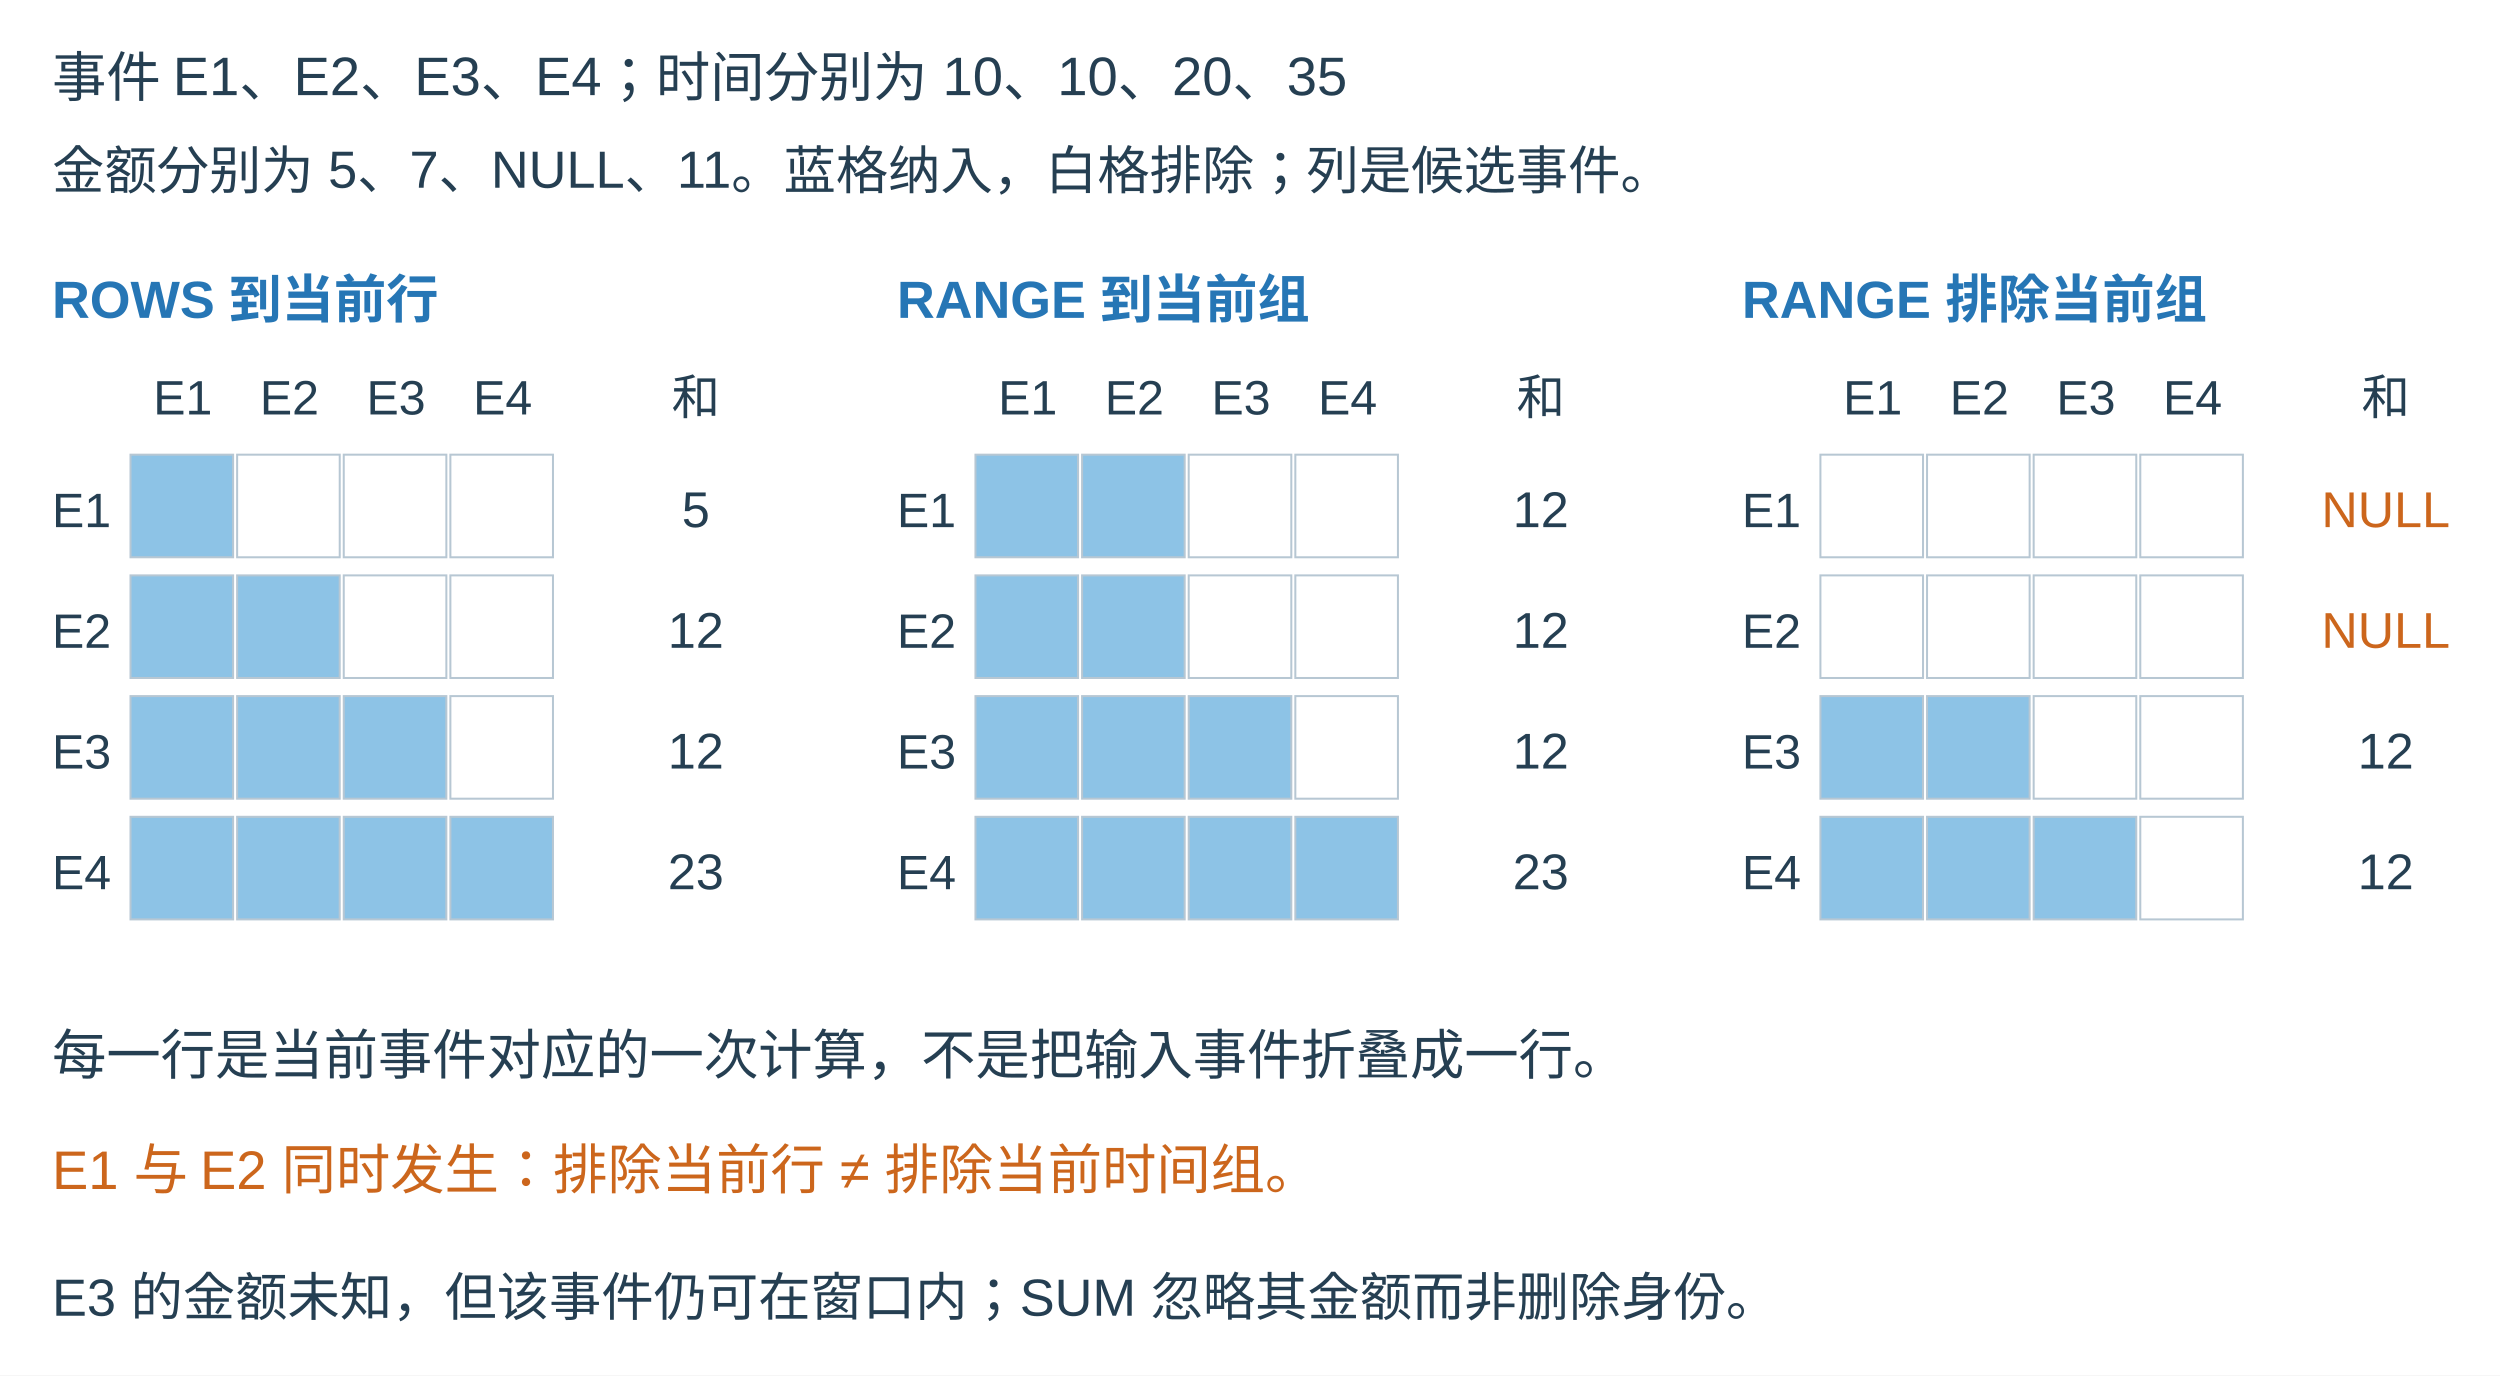
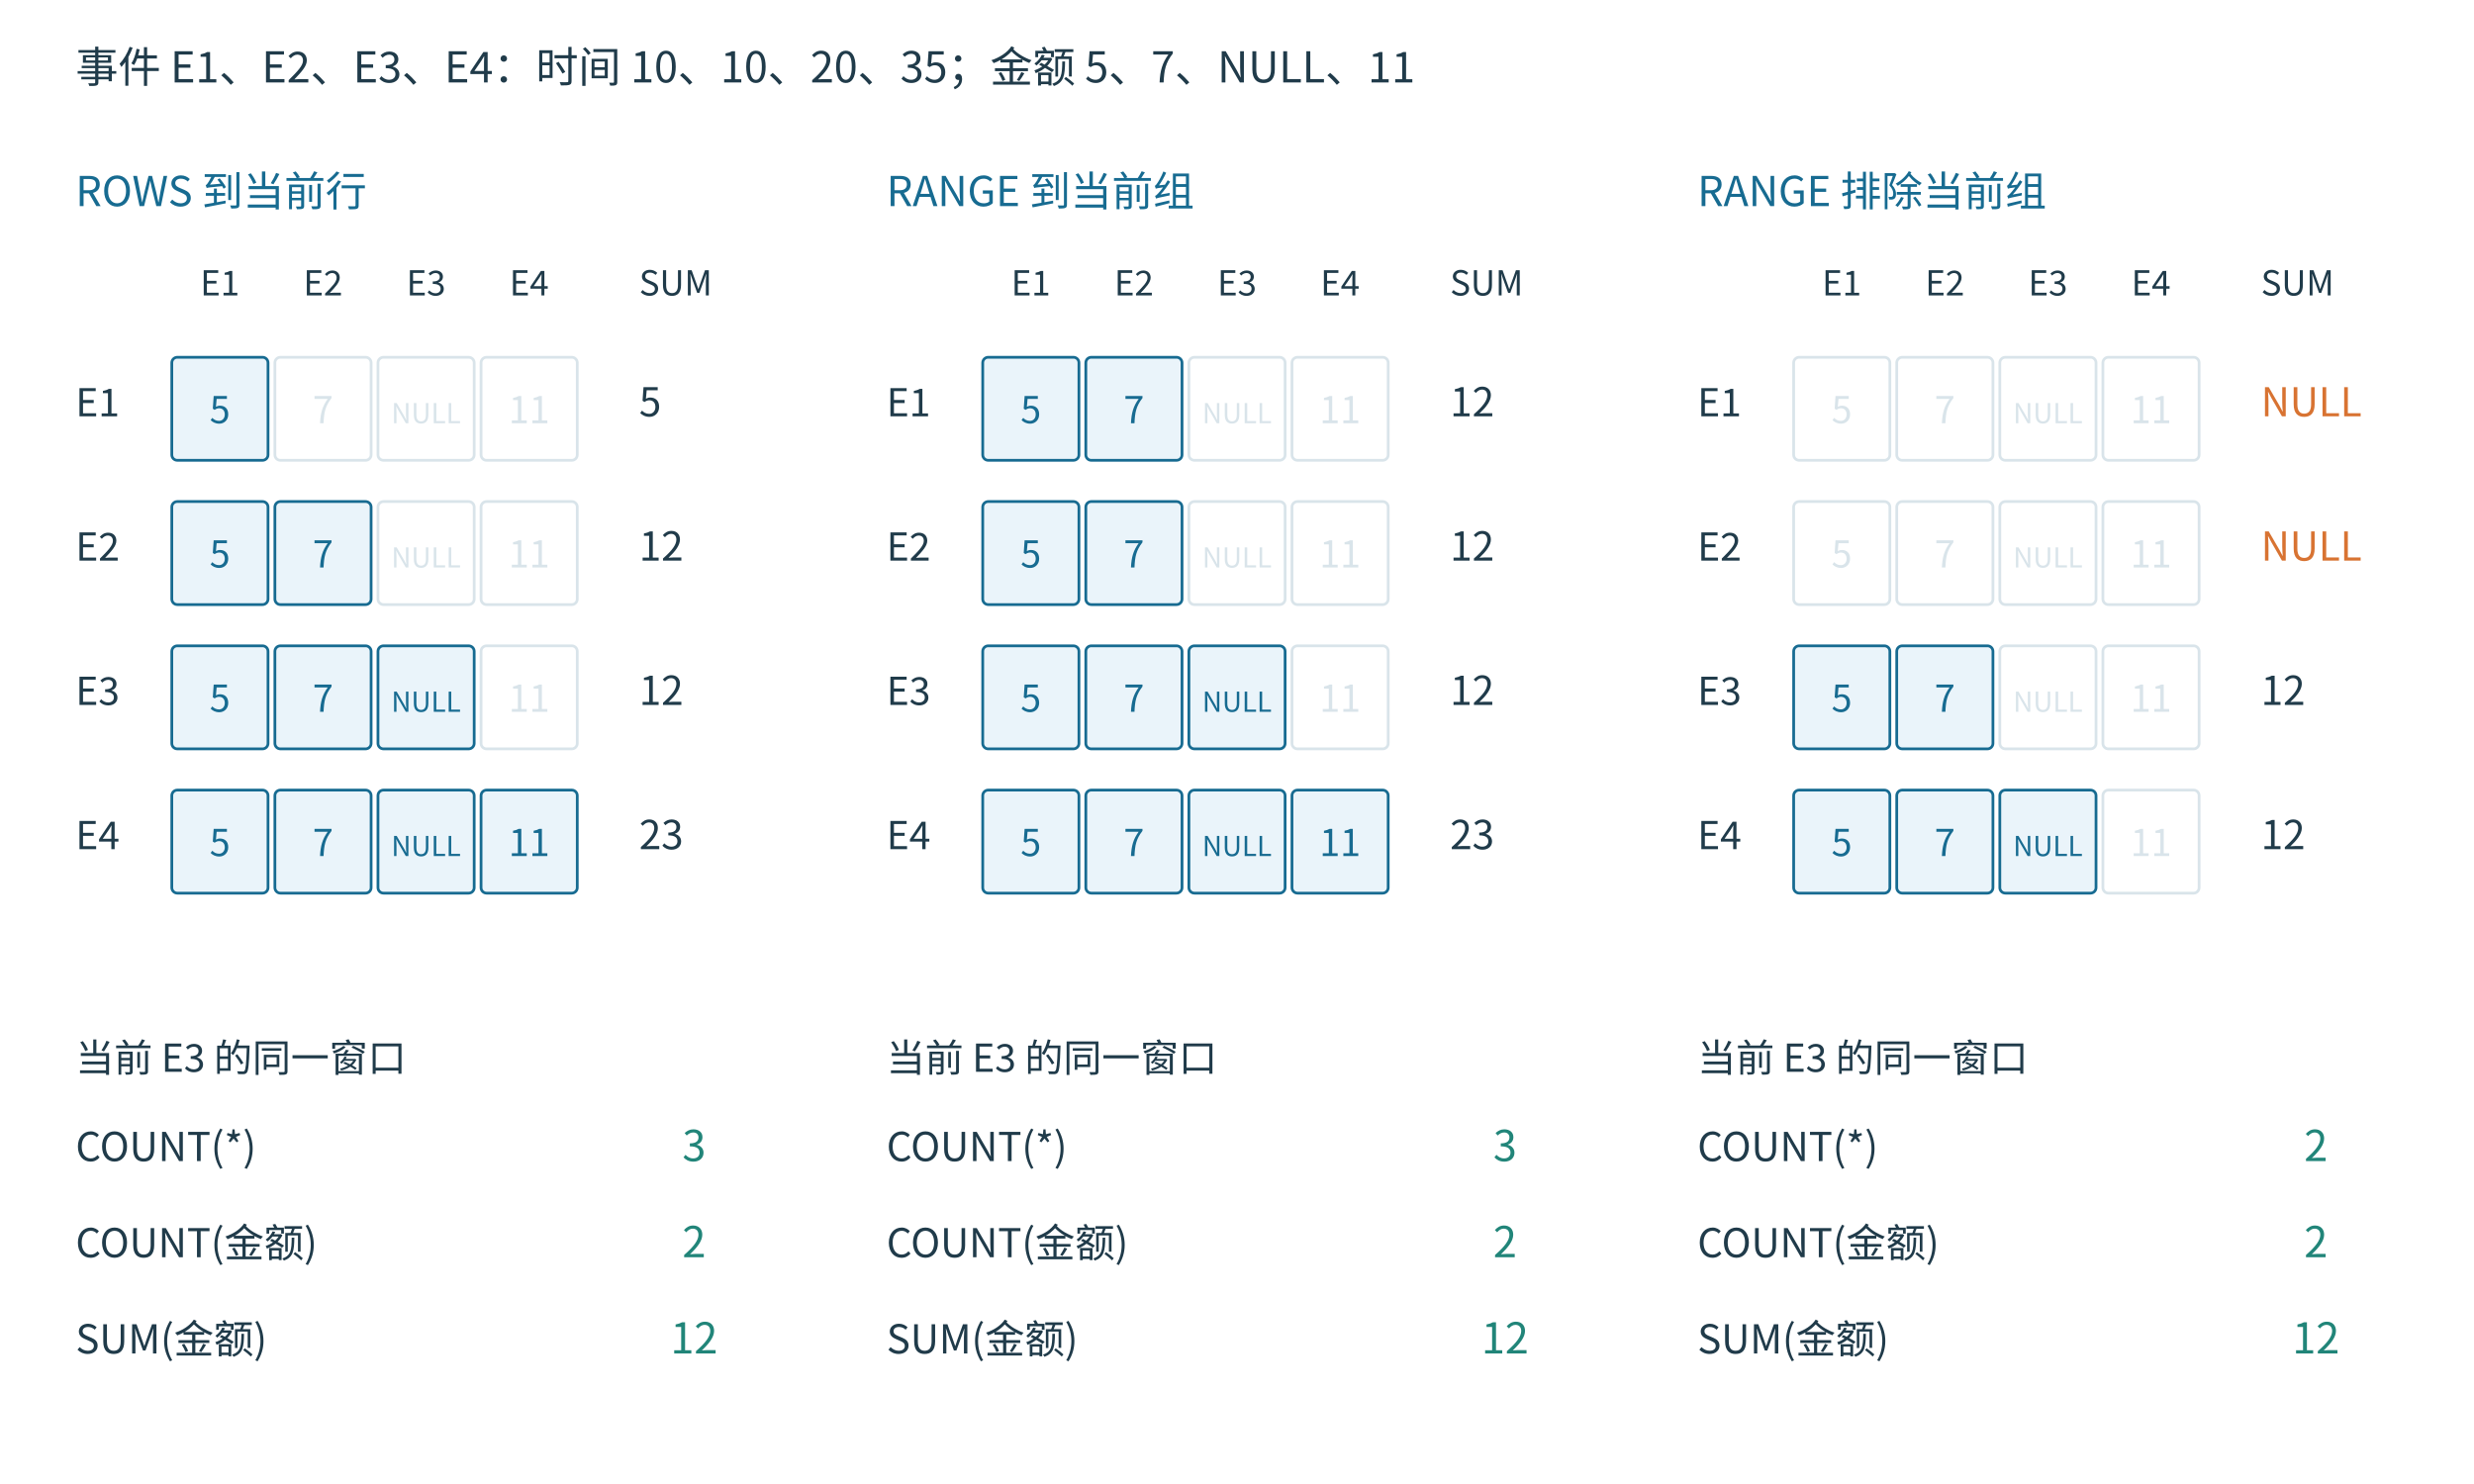
- <svg xmlns="http://www.w3.org/2000/svg" width="1242.667" height="683.675" viewBox="18.133 63.995 1242.667 683.675">
+ <svg xmlns="http://www.w3.org/2000/svg" width="1800" height="1080" viewBox="0 0 1800 1080" role="img">
+   <rect width="1800" height="1080" fill="white" />
  <defs>
-     <marker id="arr" markerWidth="9" markerHeight="9" refX="8" refY="4" orient="auto">
-       <path d="M0,0 L8,4 L0,8" fill="none" stroke="#516579" stroke-width="1.6" />
+     <marker id="b" markerWidth="10" markerHeight="10" refX="8" refY="4" orient="auto" markerUnits="userSpaceOnUse">
+       <path d="M0 0 L8 4 L0 8" fill="none" stroke="#176b91" stroke-width="2" />
+     </marker>
+     <marker id="t" markerWidth="10" markerHeight="10" refX="8" refY="4" orient="auto" markerUnits="userSpaceOnUse">
+       <path d="M0 0 L8 4 L0 8" fill="none" stroke="#218579" stroke-width="2" />
+     </marker>
+     <marker id="a" markerWidth="10" markerHeight="10" refX="8" refY="4" orient="auto" markerUnits="userSpaceOnUse">
+       <path d="M0 0 L8 4 L0 8" fill="none" stroke="#d87332" stroke-width="2" />
+     </marker>
+     <marker id="g" markerWidth="10" markerHeight="10" refX="8" refY="4" orient="auto" markerUnits="userSpaceOnUse">
+       <path d="M0 0 L8 4 L0 8" fill="none" stroke="#80929d" stroke-width="2" />
    </marker>
  </defs>
-   <rect width="1242.667" height="683.675" fill="white" x="18.133" y="63.995" />
-   <text x="44" y="112" font-family="Microsoft YaHei,Arial,sans-serif" font-size="27" fill="#253f52" text-anchor="start" font-weight="400">事件 E1、E2、E3、E4；时间分别为 10、10、20、35</text>
-   <text x="44" y="158" font-family="Microsoft YaHei,Arial,sans-serif" font-size="26" fill="#253f52" text-anchor="start" font-weight="400">金额分别为 5、7、NULL、11。蓝格纳入，白格排除；列是候选事件。</text>
-   <text x="44" y="222" font-family="Microsoft YaHei,Arial,sans-serif" font-size="26" fill="#2676b5" text-anchor="start" font-weight="600">ROWS 到当前行</text>
-   <text x="109" y="270" font-family="Microsoft YaHei,Arial,sans-serif" font-size="24" fill="#253f52" text-anchor="middle" font-weight="400">E1</text>
-   <text x="162" y="270" font-family="Microsoft YaHei,Arial,sans-serif" font-size="24" fill="#253f52" text-anchor="middle" font-weight="400">E2</text>
-   <text x="215" y="270" font-family="Microsoft YaHei,Arial,sans-serif" font-size="24" fill="#253f52" text-anchor="middle" font-weight="400">E3</text>
-   <text x="268" y="270" font-family="Microsoft YaHei,Arial,sans-serif" font-size="24" fill="#253f52" text-anchor="middle" font-weight="400">E4</text>
-   <text x="364" y="270" font-family="Microsoft YaHei,Arial,sans-serif" font-size="24" fill="#253f52" text-anchor="middle" font-weight="400">和</text>
-   <text x="44" y="326" font-family="Microsoft YaHei,Arial,sans-serif" font-size="24" fill="#253f52" text-anchor="start" font-weight="400">E1</text>
-   <rect x="83" y="290" width="51" height="51" rx="0" fill="#8dc3e6" stroke="#b7c7d3" />
-   <rect x="136" y="290" width="51" height="51" rx="0" fill="white" stroke="#b7c7d3" />
-   <rect x="189" y="290" width="51" height="51" rx="0" fill="white" stroke="#b7c7d3" />
-   <rect x="242" y="290" width="51" height="51" rx="0" fill="white" stroke="#b7c7d3" />
-   <text x="364" y="326" font-family="Microsoft YaHei,Arial,sans-serif" font-size="25" fill="#253f52" text-anchor="middle" font-weight="400">5</text>
-   <text x="44" y="386" font-family="Microsoft YaHei,Arial,sans-serif" font-size="24" fill="#253f52" text-anchor="start" font-weight="400">E2</text>
-   <rect x="83" y="350" width="51" height="51" rx="0" fill="#8dc3e6" stroke="#b7c7d3" />
-   <rect x="136" y="350" width="51" height="51" rx="0" fill="#8dc3e6" stroke="#b7c7d3" />
-   <rect x="189" y="350" width="51" height="51" rx="0" fill="white" stroke="#b7c7d3" />
-   <rect x="242" y="350" width="51" height="51" rx="0" fill="white" stroke="#b7c7d3" />
-   <text x="364" y="386" font-family="Microsoft YaHei,Arial,sans-serif" font-size="25" fill="#253f52" text-anchor="middle" font-weight="400">12</text>
-   <text x="44" y="446" font-family="Microsoft YaHei,Arial,sans-serif" font-size="24" fill="#253f52" text-anchor="start" font-weight="400">E3</text>
-   <rect x="83" y="410" width="51" height="51" rx="0" fill="#8dc3e6" stroke="#b7c7d3" />
-   <rect x="136" y="410" width="51" height="51" rx="0" fill="#8dc3e6" stroke="#b7c7d3" />
-   <rect x="189" y="410" width="51" height="51" rx="0" fill="#8dc3e6" stroke="#b7c7d3" />
-   <rect x="242" y="410" width="51" height="51" rx="0" fill="white" stroke="#b7c7d3" />
-   <text x="364" y="446" font-family="Microsoft YaHei,Arial,sans-serif" font-size="25" fill="#253f52" text-anchor="middle" font-weight="400">12</text>
-   <text x="44" y="506" font-family="Microsoft YaHei,Arial,sans-serif" font-size="24" fill="#253f52" text-anchor="start" font-weight="400">E4</text>
-   <rect x="83" y="470" width="51" height="51" rx="0" fill="#8dc3e6" stroke="#b7c7d3" />
-   <rect x="136" y="470" width="51" height="51" rx="0" fill="#8dc3e6" stroke="#b7c7d3" />
-   <rect x="189" y="470" width="51" height="51" rx="0" fill="#8dc3e6" stroke="#b7c7d3" />
-   <rect x="242" y="470" width="51" height="51" rx="0" fill="#8dc3e6" stroke="#b7c7d3" />
-   <text x="364" y="506" font-family="Microsoft YaHei,Arial,sans-serif" font-size="25" fill="#253f52" text-anchor="middle" font-weight="400">23</text>
-   <text x="464" y="222" font-family="Microsoft YaHei,Arial,sans-serif" font-size="26" fill="#2676b5" text-anchor="start" font-weight="600">RANGE 到当前组</text>
-   <text x="529" y="270" font-family="Microsoft YaHei,Arial,sans-serif" font-size="24" fill="#253f52" text-anchor="middle" font-weight="400">E1</text>
-   <text x="582" y="270" font-family="Microsoft YaHei,Arial,sans-serif" font-size="24" fill="#253f52" text-anchor="middle" font-weight="400">E2</text>
-   <text x="635" y="270" font-family="Microsoft YaHei,Arial,sans-serif" font-size="24" fill="#253f52" text-anchor="middle" font-weight="400">E3</text>
-   <text x="688" y="270" font-family="Microsoft YaHei,Arial,sans-serif" font-size="24" fill="#253f52" text-anchor="middle" font-weight="400">E4</text>
-   <text x="784" y="270" font-family="Microsoft YaHei,Arial,sans-serif" font-size="24" fill="#253f52" text-anchor="middle" font-weight="400">和</text>
-   <text x="464" y="326" font-family="Microsoft YaHei,Arial,sans-serif" font-size="24" fill="#253f52" text-anchor="start" font-weight="400">E1</text>
-   <rect x="503" y="290" width="51" height="51" rx="0" fill="#8dc3e6" stroke="#b7c7d3" />
-   <rect x="556" y="290" width="51" height="51" rx="0" fill="#8dc3e6" stroke="#b7c7d3" />
-   <rect x="609" y="290" width="51" height="51" rx="0" fill="white" stroke="#b7c7d3" />
-   <rect x="662" y="290" width="51" height="51" rx="0" fill="white" stroke="#b7c7d3" />
-   <text x="784" y="326" font-family="Microsoft YaHei,Arial,sans-serif" font-size="25" fill="#253f52" text-anchor="middle" font-weight="400">12</text>
-   <text x="464" y="386" font-family="Microsoft YaHei,Arial,sans-serif" font-size="24" fill="#253f52" text-anchor="start" font-weight="400">E2</text>
-   <rect x="503" y="350" width="51" height="51" rx="0" fill="#8dc3e6" stroke="#b7c7d3" />
-   <rect x="556" y="350" width="51" height="51" rx="0" fill="#8dc3e6" stroke="#b7c7d3" />
-   <rect x="609" y="350" width="51" height="51" rx="0" fill="white" stroke="#b7c7d3" />
-   <rect x="662" y="350" width="51" height="51" rx="0" fill="white" stroke="#b7c7d3" />
-   <text x="784" y="386" font-family="Microsoft YaHei,Arial,sans-serif" font-size="25" fill="#253f52" text-anchor="middle" font-weight="400">12</text>
-   <text x="464" y="446" font-family="Microsoft YaHei,Arial,sans-serif" font-size="24" fill="#253f52" text-anchor="start" font-weight="400">E3</text>
-   <rect x="503" y="410" width="51" height="51" rx="0" fill="#8dc3e6" stroke="#b7c7d3" />
-   <rect x="556" y="410" width="51" height="51" rx="0" fill="#8dc3e6" stroke="#b7c7d3" />
-   <rect x="609" y="410" width="51" height="51" rx="0" fill="#8dc3e6" stroke="#b7c7d3" />
-   <rect x="662" y="410" width="51" height="51" rx="0" fill="white" stroke="#b7c7d3" />
-   <text x="784" y="446" font-family="Microsoft YaHei,Arial,sans-serif" font-size="25" fill="#253f52" text-anchor="middle" font-weight="400">12</text>
-   <text x="464" y="506" font-family="Microsoft YaHei,Arial,sans-serif" font-size="24" fill="#253f52" text-anchor="start" font-weight="400">E4</text>
-   <rect x="503" y="470" width="51" height="51" rx="0" fill="#8dc3e6" stroke="#b7c7d3" />
-   <rect x="556" y="470" width="51" height="51" rx="0" fill="#8dc3e6" stroke="#b7c7d3" />
-   <rect x="609" y="470" width="51" height="51" rx="0" fill="#8dc3e6" stroke="#b7c7d3" />
-   <rect x="662" y="470" width="51" height="51" rx="0" fill="#8dc3e6" stroke="#b7c7d3" />
-   <text x="784" y="506" font-family="Microsoft YaHei,Arial,sans-serif" font-size="25" fill="#253f52" text-anchor="middle" font-weight="400">23</text>
-   <text x="884" y="222" font-family="Microsoft YaHei,Arial,sans-serif" font-size="26" fill="#2676b5" text-anchor="start" font-weight="600">RANGE 排除当前组</text>
-   <text x="949" y="270" font-family="Microsoft YaHei,Arial,sans-serif" font-size="24" fill="#253f52" text-anchor="middle" font-weight="400">E1</text>
-   <text x="1002" y="270" font-family="Microsoft YaHei,Arial,sans-serif" font-size="24" fill="#253f52" text-anchor="middle" font-weight="400">E2</text>
-   <text x="1055" y="270" font-family="Microsoft YaHei,Arial,sans-serif" font-size="24" fill="#253f52" text-anchor="middle" font-weight="400">E3</text>
-   <text x="1108" y="270" font-family="Microsoft YaHei,Arial,sans-serif" font-size="24" fill="#253f52" text-anchor="middle" font-weight="400">E4</text>
-   <text x="1204" y="270" font-family="Microsoft YaHei,Arial,sans-serif" font-size="24" fill="#253f52" text-anchor="middle" font-weight="400">和</text>
-   <text x="884" y="326" font-family="Microsoft YaHei,Arial,sans-serif" font-size="24" fill="#253f52" text-anchor="start" font-weight="400">E1</text>
-   <rect x="923" y="290" width="51" height="51" rx="0" fill="white" stroke="#b7c7d3" />
-   <rect x="976" y="290" width="51" height="51" rx="0" fill="white" stroke="#b7c7d3" />
-   <rect x="1029" y="290" width="51" height="51" rx="0" fill="white" stroke="#b7c7d3" />
-   <rect x="1082" y="290" width="51" height="51" rx="0" fill="white" stroke="#b7c7d3" />
-   <text x="1204" y="326" font-family="Microsoft YaHei,Arial,sans-serif" font-size="25" fill="#cc661c" text-anchor="middle" font-weight="400">NULL</text>
-   <text x="884" y="386" font-family="Microsoft YaHei,Arial,sans-serif" font-size="24" fill="#253f52" text-anchor="start" font-weight="400">E2</text>
-   <rect x="923" y="350" width="51" height="51" rx="0" fill="white" stroke="#b7c7d3" />
-   <rect x="976" y="350" width="51" height="51" rx="0" fill="white" stroke="#b7c7d3" />
-   <rect x="1029" y="350" width="51" height="51" rx="0" fill="white" stroke="#b7c7d3" />
-   <rect x="1082" y="350" width="51" height="51" rx="0" fill="white" stroke="#b7c7d3" />
-   <text x="1204" y="386" font-family="Microsoft YaHei,Arial,sans-serif" font-size="25" fill="#cc661c" text-anchor="middle" font-weight="400">NULL</text>
-   <text x="884" y="446" font-family="Microsoft YaHei,Arial,sans-serif" font-size="24" fill="#253f52" text-anchor="start" font-weight="400">E3</text>
-   <rect x="923" y="410" width="51" height="51" rx="0" fill="#8dc3e6" stroke="#b7c7d3" />
-   <rect x="976" y="410" width="51" height="51" rx="0" fill="#8dc3e6" stroke="#b7c7d3" />
-   <rect x="1029" y="410" width="51" height="51" rx="0" fill="white" stroke="#b7c7d3" />
-   <rect x="1082" y="410" width="51" height="51" rx="0" fill="white" stroke="#b7c7d3" />
-   <text x="1204" y="446" font-family="Microsoft YaHei,Arial,sans-serif" font-size="25" fill="#253f52" text-anchor="middle" font-weight="400">12</text>
-   <text x="884" y="506" font-family="Microsoft YaHei,Arial,sans-serif" font-size="24" fill="#253f52" text-anchor="start" font-weight="400">E4</text>
-   <rect x="923" y="470" width="51" height="51" rx="0" fill="#8dc3e6" stroke="#b7c7d3" />
-   <rect x="976" y="470" width="51" height="51" rx="0" fill="#8dc3e6" stroke="#b7c7d3" />
-   <rect x="1029" y="470" width="51" height="51" rx="0" fill="#8dc3e6" stroke="#b7c7d3" />
-   <rect x="1082" y="470" width="51" height="51" rx="0" fill="white" stroke="#b7c7d3" />
-   <text x="1204" y="506" font-family="Microsoft YaHei,Arial,sans-serif" font-size="25" fill="#253f52" text-anchor="middle" font-weight="400">12</text>
-   <text x="44" y="598" font-family="Microsoft YaHei,Arial,sans-serif" font-size="27" fill="#253f52" text-anchor="start" font-weight="400">每一行是当前事件对应的一次计算，不是把输入事件折叠成一行。</text>
-   <text x="44" y="655" font-family="Microsoft YaHei,Arial,sans-serif" font-size="27" fill="#cc661c" text-anchor="start" font-weight="400">E1 与 E2 同时发生：排除当前行 ≠ 排除当前时间组。</text>
-   <text x="44" y="718" font-family="Microsoft YaHei,Arial,sans-serif" font-size="26" fill="#253f52" text-anchor="start" font-weight="400">E3 的金额未知，但该事件仍可在窗口内；SUM 忽略其金额而非删除身份。</text>
+   <g font-family="Microsoft YaHei,Noto Sans CJK SC,sans-serif">
+     <text x="55" y="60" font-size="31" fill="#203b4a" text-anchor="start">事件 E1、E2、E3、E4：时间 10、10、20、35；金额 5、7、NULL、11</text>
+     <text x="55" y="150" font-size="30" fill="#176b91" text-anchor="start">ROWS 到当前行</text>
+     <text x="160" y="215" font-size="25" fill="#203b4a" text-anchor="middle">E1</text>
+     <text x="235" y="215" font-size="25" fill="#203b4a" text-anchor="middle">E2</text>
+     <text x="310" y="215" font-size="25" fill="#203b4a" text-anchor="middle">E3</text>
+     <text x="385" y="215" font-size="25" fill="#203b4a" text-anchor="middle">E4</text>
+     <text x="55" y="303" font-size="28" fill="#203b4a" text-anchor="start">E1</text>
+     <rect x="125" y="260" width="70" height="75" fill="#eaf4fa" stroke="#176b91" stroke-width="2" rx="4" />
+     <text x="160" y="308" font-size="27" fill="#176b91" text-anchor="middle">5</text>
+     <rect x="200" y="260" width="70" height="75" fill="white" stroke="#d9e4ea" stroke-width="2" rx="4" />
+     <text x="235" y="308" font-size="27" fill="#d9e4ea" text-anchor="middle">7</text>
+     <rect x="275" y="260" width="70" height="75" fill="white" stroke="#d9e4ea" stroke-width="2" rx="4" />
+     <text x="310" y="308" font-size="20" fill="#d9e4ea" text-anchor="middle">NULL</text>
+     <rect x="350" y="260" width="70" height="75" fill="white" stroke="#d9e4ea" stroke-width="2" rx="4" />
+     <text x="385" y="308" font-size="27" fill="#d9e4ea" text-anchor="middle">11</text>
+     <text x="465" y="303" font-size="29" fill="#203b4a" text-anchor="start">5</text>
+     <text x="55" y="408" font-size="28" fill="#203b4a" text-anchor="start">E2</text>
+     <rect x="125" y="365" width="70" height="75" fill="#eaf4fa" stroke="#176b91" stroke-width="2" rx="4" />
+     <text x="160" y="413" font-size="27" fill="#176b91" text-anchor="middle">5</text>
+     <rect x="200" y="365" width="70" height="75" fill="#eaf4fa" stroke="#176b91" stroke-width="2" rx="4" />
+     <text x="235" y="413" font-size="27" fill="#176b91" text-anchor="middle">7</text>
+     <rect x="275" y="365" width="70" height="75" fill="white" stroke="#d9e4ea" stroke-width="2" rx="4" />
+     <text x="310" y="413" font-size="20" fill="#d9e4ea" text-anchor="middle">NULL</text>
+     <rect x="350" y="365" width="70" height="75" fill="white" stroke="#d9e4ea" stroke-width="2" rx="4" />
+     <text x="385" y="413" font-size="27" fill="#d9e4ea" text-anchor="middle">11</text>
+     <text x="465" y="408" font-size="29" fill="#203b4a" text-anchor="start">12</text>
+     <text x="55" y="513" font-size="28" fill="#203b4a" text-anchor="start">E3</text>
+     <rect x="125" y="470" width="70" height="75" fill="#eaf4fa" stroke="#176b91" stroke-width="2" rx="4" />
+     <text x="160" y="518" font-size="27" fill="#176b91" text-anchor="middle">5</text>
+     <rect x="200" y="470" width="70" height="75" fill="#eaf4fa" stroke="#176b91" stroke-width="2" rx="4" />
+     <text x="235" y="518" font-size="27" fill="#176b91" text-anchor="middle">7</text>
+     <rect x="275" y="470" width="70" height="75" fill="#eaf4fa" stroke="#176b91" stroke-width="2" rx="4" />
+     <text x="310" y="518" font-size="20" fill="#176b91" text-anchor="middle">NULL</text>
+     <rect x="350" y="470" width="70" height="75" fill="white" stroke="#d9e4ea" stroke-width="2" rx="4" />
+     <text x="385" y="518" font-size="27" fill="#d9e4ea" text-anchor="middle">11</text>
+     <text x="465" y="513" font-size="29" fill="#203b4a" text-anchor="start">12</text>
+     <text x="55" y="618" font-size="28" fill="#203b4a" text-anchor="start">E4</text>
+     <rect x="125" y="575" width="70" height="75" fill="#eaf4fa" stroke="#176b91" stroke-width="2" rx="4" />
+     <text x="160" y="623" font-size="27" fill="#176b91" text-anchor="middle">5</text>
+     <rect x="200" y="575" width="70" height="75" fill="#eaf4fa" stroke="#176b91" stroke-width="2" rx="4" />
+     <text x="235" y="623" font-size="27" fill="#176b91" text-anchor="middle">7</text>
+     <rect x="275" y="575" width="70" height="75" fill="#eaf4fa" stroke="#176b91" stroke-width="2" rx="4" />
+     <text x="310" y="623" font-size="20" fill="#176b91" text-anchor="middle">NULL</text>
+     <rect x="350" y="575" width="70" height="75" fill="#eaf4fa" stroke="#176b91" stroke-width="2" rx="4" />
+     <text x="385" y="623" font-size="27" fill="#176b91" text-anchor="middle">11</text>
+     <text x="465" y="618" font-size="29" fill="#203b4a" text-anchor="start">23</text>
+     <text x="465" y="215" font-size="25" fill="#203b4a" text-anchor="start">SUM</text>
+     <text x="55" y="780" font-size="28" fill="#203b4a" text-anchor="start">当前 E3 的同一窗口</text>
+     <text x="55" y="845" font-size="29" fill="#203b4a" text-anchor="start">COUNT(*)</text>
+     <text x="505" y="845" font-size="31" fill="#218579" text-anchor="middle">3</text>
+     <text x="55" y="915" font-size="29" fill="#203b4a" text-anchor="start">COUNT(金额)</text>
+     <text x="505" y="915" font-size="31" fill="#218579" text-anchor="middle">2</text>
+     <text x="55" y="985" font-size="29" fill="#203b4a" text-anchor="start">SUM(金额)</text>
+     <text x="505" y="985" font-size="31" fill="#218579" text-anchor="middle">12</text>
+     <text x="645" y="150" font-size="30" fill="#176b91" text-anchor="start">RANGE 到当前组</text>
+     <text x="750" y="215" font-size="25" fill="#203b4a" text-anchor="middle">E1</text>
+     <text x="825" y="215" font-size="25" fill="#203b4a" text-anchor="middle">E2</text>
+     <text x="900" y="215" font-size="25" fill="#203b4a" text-anchor="middle">E3</text>
+     <text x="975" y="215" font-size="25" fill="#203b4a" text-anchor="middle">E4</text>
+     <text x="645" y="303" font-size="28" fill="#203b4a" text-anchor="start">E1</text>
+     <rect x="715" y="260" width="70" height="75" fill="#eaf4fa" stroke="#176b91" stroke-width="2" rx="4" />
+     <text x="750" y="308" font-size="27" fill="#176b91" text-anchor="middle">5</text>
+     <rect x="790" y="260" width="70" height="75" fill="#eaf4fa" stroke="#176b91" stroke-width="2" rx="4" />
+     <text x="825" y="308" font-size="27" fill="#176b91" text-anchor="middle">7</text>
+     <rect x="865" y="260" width="70" height="75" fill="white" stroke="#d9e4ea" stroke-width="2" rx="4" />
+     <text x="900" y="308" font-size="20" fill="#d9e4ea" text-anchor="middle">NULL</text>
+     <rect x="940" y="260" width="70" height="75" fill="white" stroke="#d9e4ea" stroke-width="2" rx="4" />
+     <text x="975" y="308" font-size="27" fill="#d9e4ea" text-anchor="middle">11</text>
+     <text x="1055" y="303" font-size="29" fill="#203b4a" text-anchor="start">12</text>
+     <text x="645" y="408" font-size="28" fill="#203b4a" text-anchor="start">E2</text>
+     <rect x="715" y="365" width="70" height="75" fill="#eaf4fa" stroke="#176b91" stroke-width="2" rx="4" />
+     <text x="750" y="413" font-size="27" fill="#176b91" text-anchor="middle">5</text>
+     <rect x="790" y="365" width="70" height="75" fill="#eaf4fa" stroke="#176b91" stroke-width="2" rx="4" />
+     <text x="825" y="413" font-size="27" fill="#176b91" text-anchor="middle">7</text>
+     <rect x="865" y="365" width="70" height="75" fill="white" stroke="#d9e4ea" stroke-width="2" rx="4" />
+     <text x="900" y="413" font-size="20" fill="#d9e4ea" text-anchor="middle">NULL</text>
+     <rect x="940" y="365" width="70" height="75" fill="white" stroke="#d9e4ea" stroke-width="2" rx="4" />
+     <text x="975" y="413" font-size="27" fill="#d9e4ea" text-anchor="middle">11</text>
+     <text x="1055" y="408" font-size="29" fill="#203b4a" text-anchor="start">12</text>
+     <text x="645" y="513" font-size="28" fill="#203b4a" text-anchor="start">E3</text>
+     <rect x="715" y="470" width="70" height="75" fill="#eaf4fa" stroke="#176b91" stroke-width="2" rx="4" />
+     <text x="750" y="518" font-size="27" fill="#176b91" text-anchor="middle">5</text>
+     <rect x="790" y="470" width="70" height="75" fill="#eaf4fa" stroke="#176b91" stroke-width="2" rx="4" />
+     <text x="825" y="518" font-size="27" fill="#176b91" text-anchor="middle">7</text>
+     <rect x="865" y="470" width="70" height="75" fill="#eaf4fa" stroke="#176b91" stroke-width="2" rx="4" />
+     <text x="900" y="518" font-size="20" fill="#176b91" text-anchor="middle">NULL</text>
+     <rect x="940" y="470" width="70" height="75" fill="white" stroke="#d9e4ea" stroke-width="2" rx="4" />
+     <text x="975" y="518" font-size="27" fill="#d9e4ea" text-anchor="middle">11</text>
+     <text x="1055" y="513" font-size="29" fill="#203b4a" text-anchor="start">12</text>
+     <text x="645" y="618" font-size="28" fill="#203b4a" text-anchor="start">E4</text>
+     <rect x="715" y="575" width="70" height="75" fill="#eaf4fa" stroke="#176b91" stroke-width="2" rx="4" />
+     <text x="750" y="623" font-size="27" fill="#176b91" text-anchor="middle">5</text>
+     <rect x="790" y="575" width="70" height="75" fill="#eaf4fa" stroke="#176b91" stroke-width="2" rx="4" />
+     <text x="825" y="623" font-size="27" fill="#176b91" text-anchor="middle">7</text>
+     <rect x="865" y="575" width="70" height="75" fill="#eaf4fa" stroke="#176b91" stroke-width="2" rx="4" />
+     <text x="900" y="623" font-size="20" fill="#176b91" text-anchor="middle">NULL</text>
+     <rect x="940" y="575" width="70" height="75" fill="#eaf4fa" stroke="#176b91" stroke-width="2" rx="4" />
+     <text x="975" y="623" font-size="27" fill="#176b91" text-anchor="middle">11</text>
+     <text x="1055" y="618" font-size="29" fill="#203b4a" text-anchor="start">23</text>
+     <text x="1055" y="215" font-size="25" fill="#203b4a" text-anchor="start">SUM</text>
+     <text x="645" y="780" font-size="28" fill="#203b4a" text-anchor="start">当前 E3 的同一窗口</text>
+     <text x="645" y="845" font-size="29" fill="#203b4a" text-anchor="start">COUNT(*)</text>
+     <text x="1095" y="845" font-size="31" fill="#218579" text-anchor="middle">3</text>
+     <text x="645" y="915" font-size="29" fill="#203b4a" text-anchor="start">COUNT(金额)</text>
+     <text x="1095" y="915" font-size="31" fill="#218579" text-anchor="middle">2</text>
+     <text x="645" y="985" font-size="29" fill="#203b4a" text-anchor="start">SUM(金额)</text>
+     <text x="1095" y="985" font-size="31" fill="#218579" text-anchor="middle">12</text>
+     <text x="1235" y="150" font-size="30" fill="#176b91" text-anchor="start">RANGE 排除当前组</text>
+     <text x="1340" y="215" font-size="25" fill="#203b4a" text-anchor="middle">E1</text>
+     <text x="1415" y="215" font-size="25" fill="#203b4a" text-anchor="middle">E2</text>
+     <text x="1490" y="215" font-size="25" fill="#203b4a" text-anchor="middle">E3</text>
+     <text x="1565" y="215" font-size="25" fill="#203b4a" text-anchor="middle">E4</text>
+     <text x="1235" y="303" font-size="28" fill="#203b4a" text-anchor="start">E1</text>
+     <rect x="1305" y="260" width="70" height="75" fill="white" stroke="#d9e4ea" stroke-width="2" rx="4" />
+     <text x="1340" y="308" font-size="27" fill="#d9e4ea" text-anchor="middle">5</text>
+     <rect x="1380" y="260" width="70" height="75" fill="white" stroke="#d9e4ea" stroke-width="2" rx="4" />
+     <text x="1415" y="308" font-size="27" fill="#d9e4ea" text-anchor="middle">7</text>
+     <rect x="1455" y="260" width="70" height="75" fill="white" stroke="#d9e4ea" stroke-width="2" rx="4" />
+     <text x="1490" y="308" font-size="20" fill="#d9e4ea" text-anchor="middle">NULL</text>
+     <rect x="1530" y="260" width="70" height="75" fill="white" stroke="#d9e4ea" stroke-width="2" rx="4" />
+     <text x="1565" y="308" font-size="27" fill="#d9e4ea" text-anchor="middle">11</text>
+     <text x="1645" y="303" font-size="29" fill="#d87332" text-anchor="start">NULL</text>
+     <text x="1235" y="408" font-size="28" fill="#203b4a" text-anchor="start">E2</text>
+     <rect x="1305" y="365" width="70" height="75" fill="white" stroke="#d9e4ea" stroke-width="2" rx="4" />
+     <text x="1340" y="413" font-size="27" fill="#d9e4ea" text-anchor="middle">5</text>
+     <rect x="1380" y="365" width="70" height="75" fill="white" stroke="#d9e4ea" stroke-width="2" rx="4" />
+     <text x="1415" y="413" font-size="27" fill="#d9e4ea" text-anchor="middle">7</text>
+     <rect x="1455" y="365" width="70" height="75" fill="white" stroke="#d9e4ea" stroke-width="2" rx="4" />
+     <text x="1490" y="413" font-size="20" fill="#d9e4ea" text-anchor="middle">NULL</text>
+     <rect x="1530" y="365" width="70" height="75" fill="white" stroke="#d9e4ea" stroke-width="2" rx="4" />
+     <text x="1565" y="413" font-size="27" fill="#d9e4ea" text-anchor="middle">11</text>
+     <text x="1645" y="408" font-size="29" fill="#d87332" text-anchor="start">NULL</text>
+     <text x="1235" y="513" font-size="28" fill="#203b4a" text-anchor="start">E3</text>
+     <rect x="1305" y="470" width="70" height="75" fill="#eaf4fa" stroke="#176b91" stroke-width="2" rx="4" />
+     <text x="1340" y="518" font-size="27" fill="#176b91" text-anchor="middle">5</text>
+     <rect x="1380" y="470" width="70" height="75" fill="#eaf4fa" stroke="#176b91" stroke-width="2" rx="4" />
+     <text x="1415" y="518" font-size="27" fill="#176b91" text-anchor="middle">7</text>
+     <rect x="1455" y="470" width="70" height="75" fill="white" stroke="#d9e4ea" stroke-width="2" rx="4" />
+     <text x="1490" y="518" font-size="20" fill="#d9e4ea" text-anchor="middle">NULL</text>
+     <rect x="1530" y="470" width="70" height="75" fill="white" stroke="#d9e4ea" stroke-width="2" rx="4" />
+     <text x="1565" y="518" font-size="27" fill="#d9e4ea" text-anchor="middle">11</text>
+     <text x="1645" y="513" font-size="29" fill="#203b4a" text-anchor="start">12</text>
+     <text x="1235" y="618" font-size="28" fill="#203b4a" text-anchor="start">E4</text>
+     <rect x="1305" y="575" width="70" height="75" fill="#eaf4fa" stroke="#176b91" stroke-width="2" rx="4" />
+     <text x="1340" y="623" font-size="27" fill="#176b91" text-anchor="middle">5</text>
+     <rect x="1380" y="575" width="70" height="75" fill="#eaf4fa" stroke="#176b91" stroke-width="2" rx="4" />
+     <text x="1415" y="623" font-size="27" fill="#176b91" text-anchor="middle">7</text>
+     <rect x="1455" y="575" width="70" height="75" fill="#eaf4fa" stroke="#176b91" stroke-width="2" rx="4" />
+     <text x="1490" y="623" font-size="20" fill="#176b91" text-anchor="middle">NULL</text>
+     <rect x="1530" y="575" width="70" height="75" fill="white" stroke="#d9e4ea" stroke-width="2" rx="4" />
+     <text x="1565" y="623" font-size="27" fill="#d9e4ea" text-anchor="middle">11</text>
+     <text x="1645" y="618" font-size="29" fill="#203b4a" text-anchor="start">12</text>
+     <text x="1645" y="215" font-size="25" fill="#203b4a" text-anchor="start">SUM</text>
+     <text x="1235" y="780" font-size="28" fill="#203b4a" text-anchor="start">当前 E3 的同一窗口</text>
+     <text x="1235" y="845" font-size="29" fill="#203b4a" text-anchor="start">COUNT(*)</text>
+     <text x="1685" y="845" font-size="31" fill="#218579" text-anchor="middle">2</text>
+     <text x="1235" y="915" font-size="29" fill="#203b4a" text-anchor="start">COUNT(金额)</text>
+     <text x="1685" y="915" font-size="31" fill="#218579" text-anchor="middle">2</text>
+     <text x="1235" y="985" font-size="29" fill="#203b4a" text-anchor="start">SUM(金额)</text>
+     <text x="1685" y="985" font-size="31" fill="#218579" text-anchor="middle">12</text>
+   </g>
</svg>
